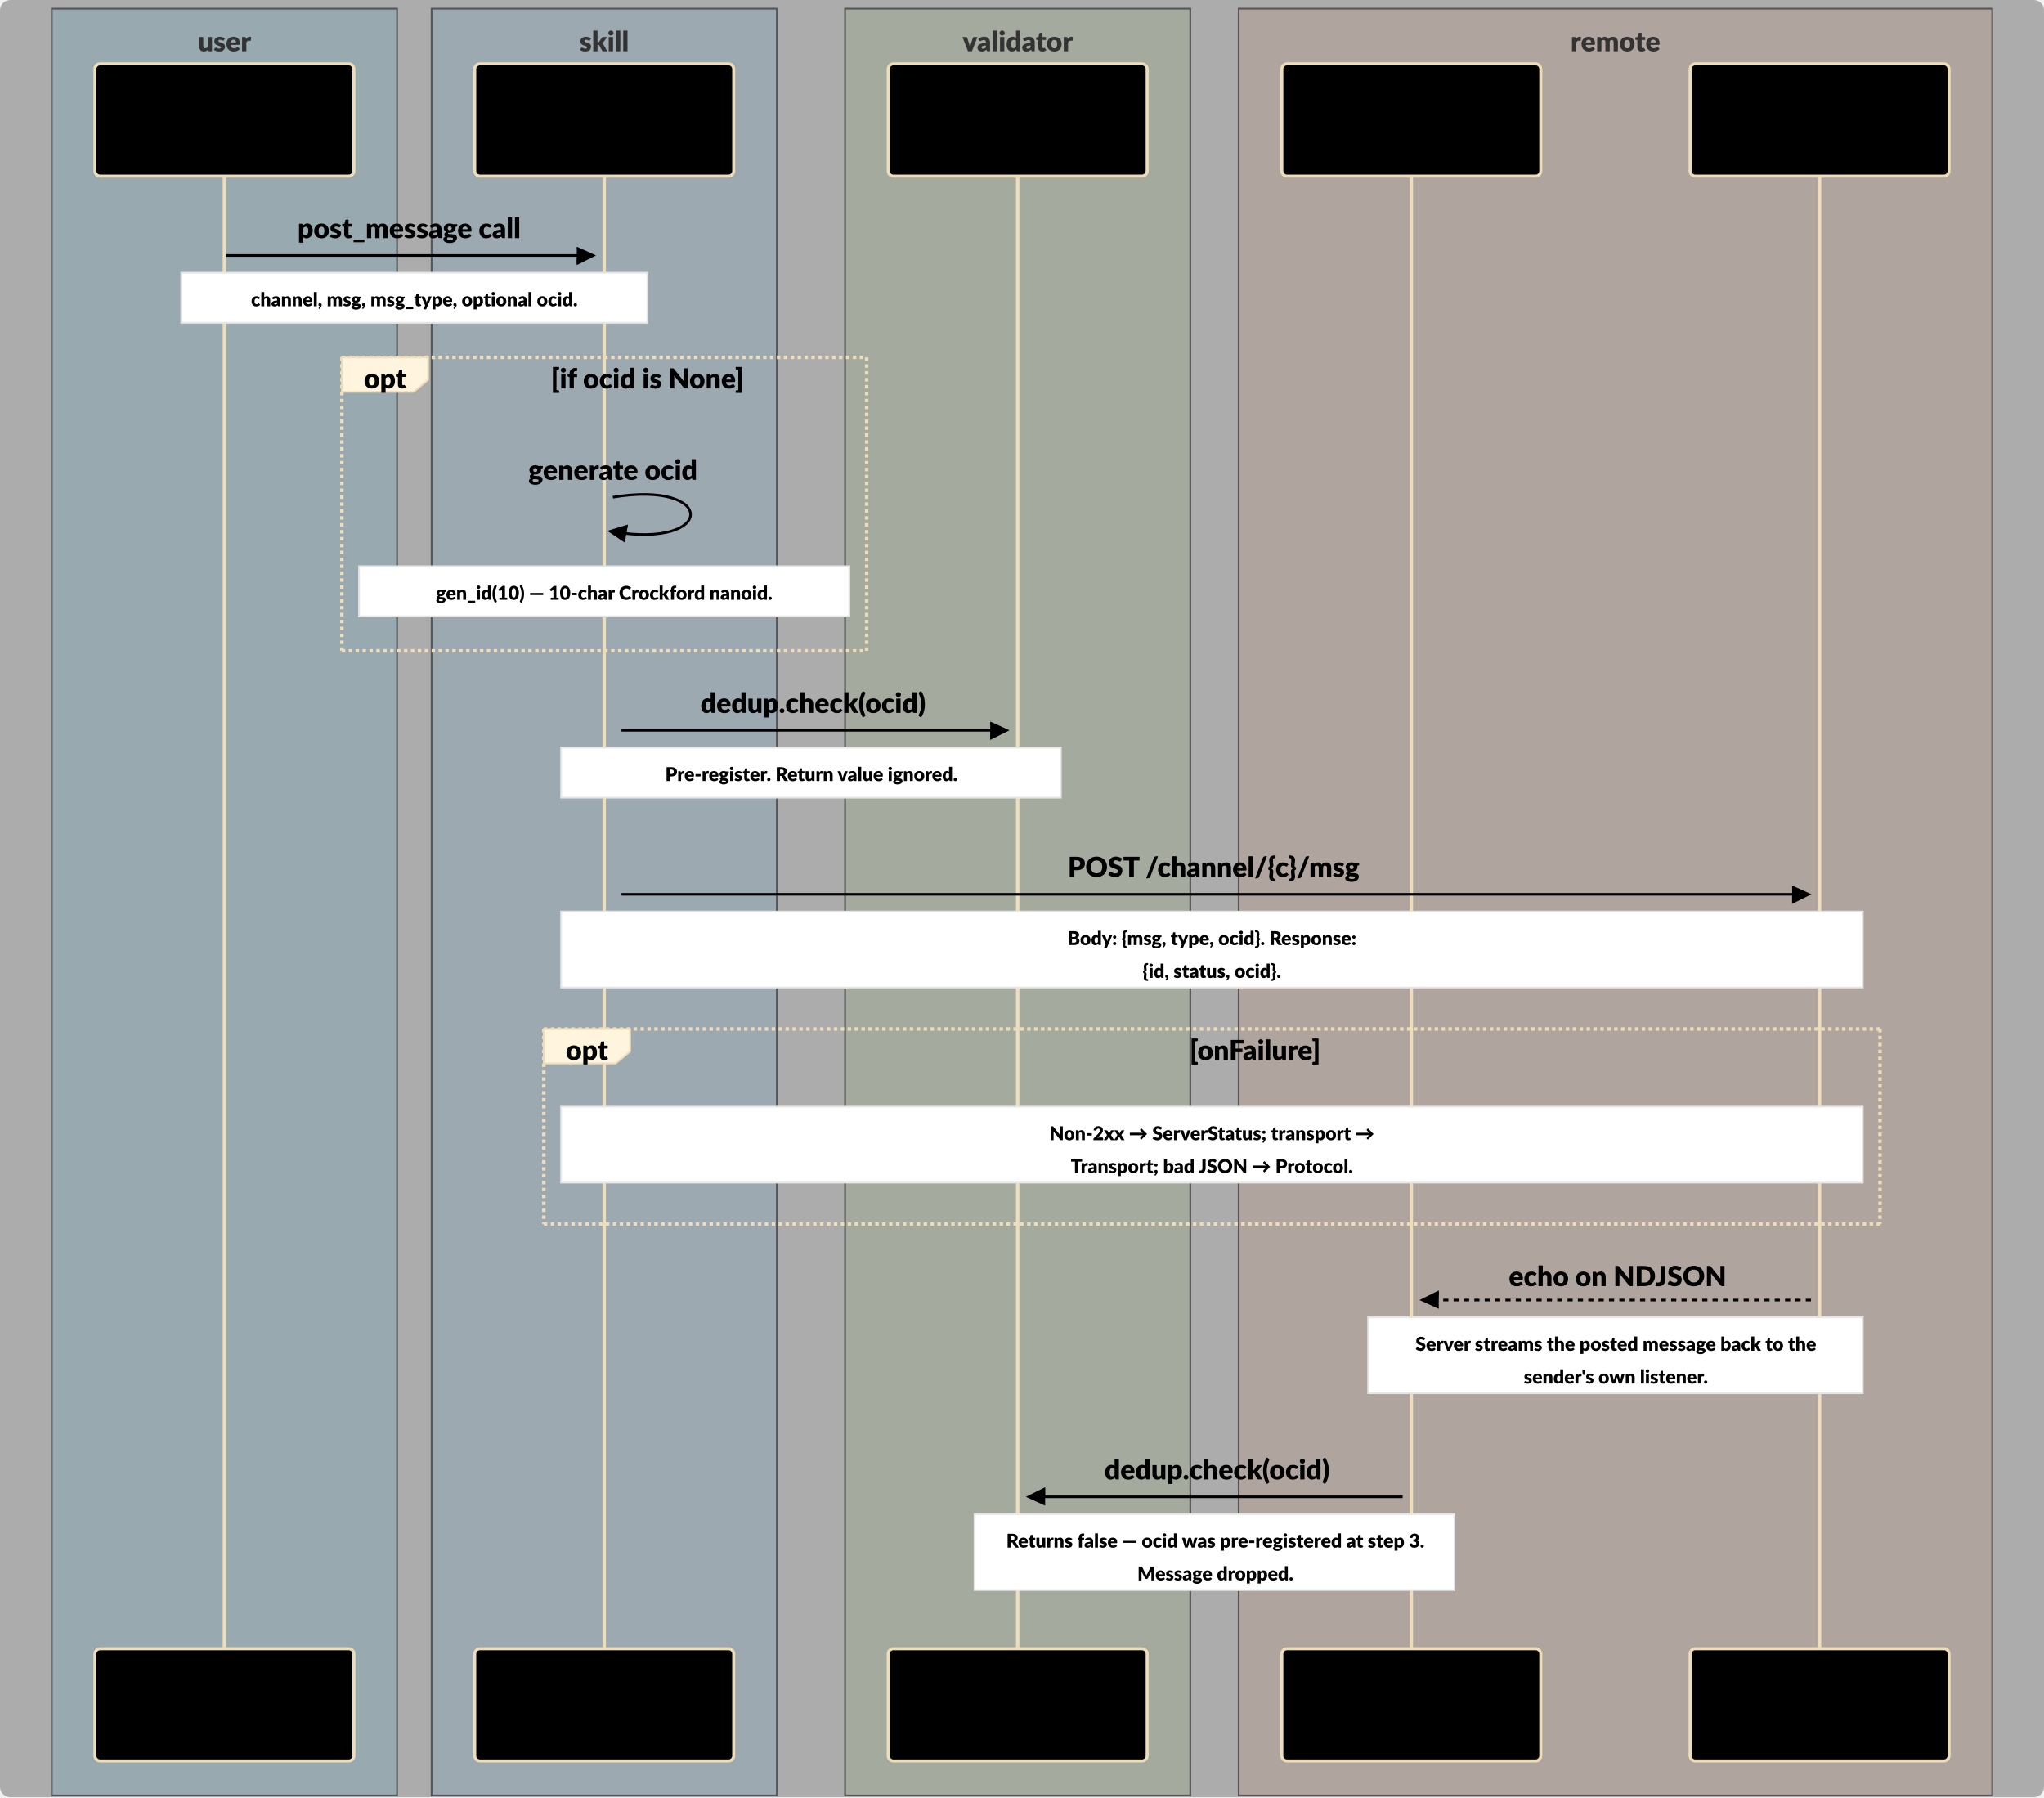
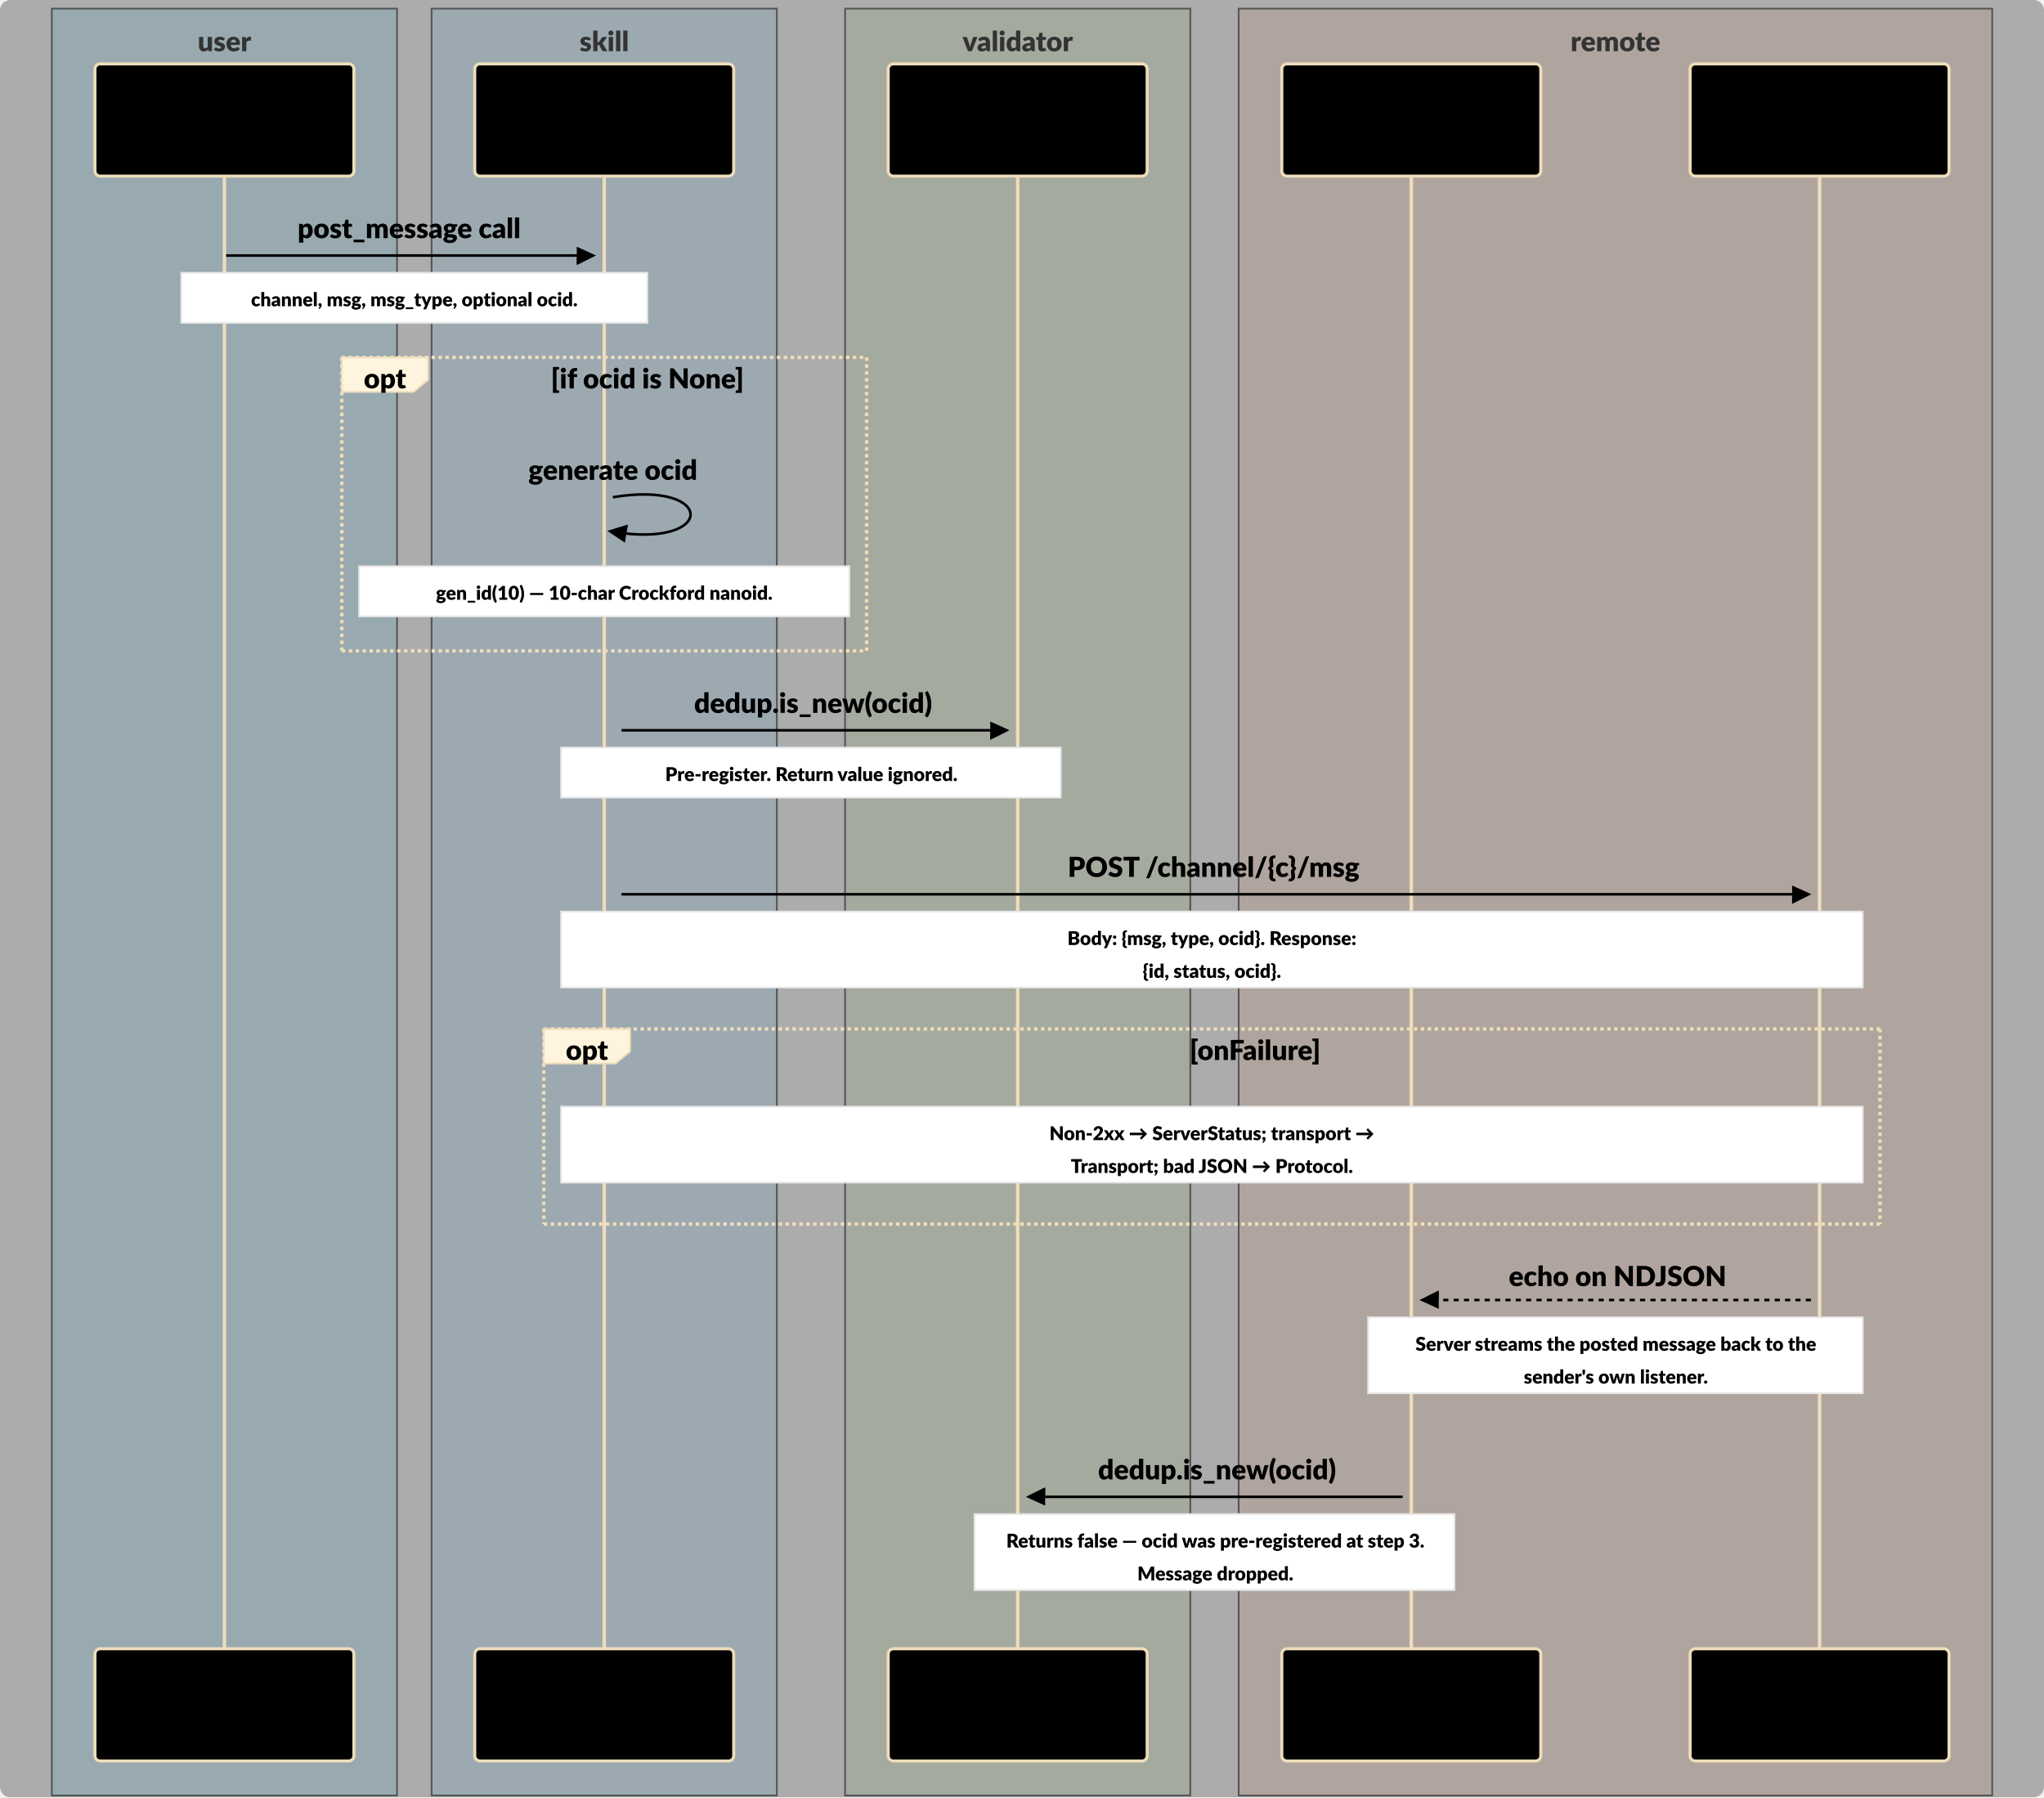
<svg xmlns="http://www.w3.org/2000/svg" id="diagram" width="1184" style="max-width: 1184px;" viewBox="-50 -10 1184 1041" role="graphics-document document" aria-roledescription="sequence">
  <rect x="-50" y="-10" width="1184" height="1041" rx="6" fill="rgba(127,127,127,0.6)" />
  <g>
    <rect x="667.5" y="-5" fill="rgba(201,130,80,0.15)" stroke="rgb(0,0,0, 0.5)" width="436.5" height="1035" class="rect" />
    <text x="885.75" y="13.5" dominant-baseline="central" alignment-baseline="central" class="text" style="text-anchor: middle; font-size: 16px; font-weight: 400;">
      <tspan x="885.75" dy="0">remote</tspan>
    </text>
  </g>
  <g>
    <rect x="439.5" y="-5" fill="rgba(127,163,88,0.15)" stroke="rgb(0,0,0, 0.5)" width="200" height="1035" class="rect" />
    <text x="539.5" y="13.5" dominant-baseline="central" alignment-baseline="central" class="text" style="text-anchor: middle; font-size: 16px; font-weight: 400;">
      <tspan x="539.5" dy="0">validator</tspan>
    </text>
  </g>
  <g>
    <rect x="200" y="-5" fill="rgba(78,158,210,0.15)" stroke="rgb(0,0,0, 0.5)" width="200" height="1035" class="rect" />
    <text x="300" y="13.5" dominant-baseline="central" alignment-baseline="central" class="text" style="text-anchor: middle; font-size: 16px; font-weight: 400;">
      <tspan x="300" dy="0">skill</tspan>
    </text>
  </g>
  <g>
    <rect x="-20" y="-5" fill="rgba(46,164,196,0.15)" stroke="rgb(0,0,0, 0.5)" width="200" height="1035" class="rect" />
    <text x="80" y="13.5" dominant-baseline="central" alignment-baseline="central" class="text" style="text-anchor: middle; font-size: 16px; font-weight: 400;">
      <tspan x="80" dy="0">user</tspan>
    </text>
  </g>
  <g>
    <rect x="929" y="945" fill="#eaeaea" stroke="#666" width="150" height="65" name="ARCH_xakvgft09j" rx="3" ry="3" class="actor actor-bottom" style="fill: url(#actor-grad-DredServer); stroke: oklch(53% 0.10 55); stroke-width: 1.75px;" />
    <text x="1004" y="977.5" dominant-baseline="central" alignment-baseline="central" class="actor actor-box" style="text-anchor: middle; font-size: 16px; font-weight: 400;; fill: #ffffff;">
      <tspan x="1004" dy="0">DredServer</tspan>
    </text>
  </g>
  <g>
    <rect x="692.5" y="945" fill="#eaeaea" stroke="#666" width="150" height="65" name="ARCH_afp408rkyz" rx="3" ry="3" class="actor actor-bottom" style="fill: url(#actor-grad-DredListener); stroke: oklch(53% 0.10 55); stroke-width: 1.75px;" />
    <text x="767.5" y="977.5" dominant-baseline="central" alignment-baseline="central" class="actor actor-box" style="text-anchor: middle; font-size: 16px; font-weight: 400;; fill: #ffffff;">
      <tspan x="767.5" dy="0">DredListener</tspan>
    </text>
  </g>
  <g>
    <rect x="464.5" y="945" fill="#eaeaea" stroke="#666" width="150" height="65" name="ARCH_xqjpk4fzdg" rx="3" ry="3" class="actor actor-bottom" style="fill: url(#actor-grad-Deduplicator); stroke: oklch(53% 0.10 130); stroke-width: 1.75px;" />
    <text x="539.5" y="977.5" dominant-baseline="central" alignment-baseline="central" class="actor actor-box" style="text-anchor: middle; font-size: 16px; font-weight: 400;; fill: #ffffff;">
      <tspan x="539.5" dy="0">Deduplicator</tspan>
    </text>
  </g>
  <g>
    <rect x="225" y="945" fill="#eaeaea" stroke="#666" width="150" height="65" name="ARCH_f8bv876rfx" rx="3" ry="3" class="actor actor-bottom" style="fill: url(#actor-grad-DredClient); stroke: oklch(53% 0.10 240); stroke-width: 1.75px;" />
    <text x="300" y="977.5" dominant-baseline="central" alignment-baseline="central" class="actor actor-box" style="text-anchor: middle; font-size: 16px; font-weight: 400;; fill: #ffffff;">
      <tspan x="300" dy="0">DredClient</tspan>
    </text>
  </g>
  <g>
    <rect x="5" y="945" fill="#eaeaea" stroke="#666" width="150" height="65" name="ARCH_zmxjxzc2yp" rx="3" ry="3" class="actor actor-bottom" style="fill: url(#actor-grad-dApp_Consumer); stroke: oklch(53% 0.10 220); stroke-width: 1.75px;" />
    <text x="80" y="977.5" dominant-baseline="central" alignment-baseline="central" class="actor actor-box" style="text-anchor: middle; font-size: 16px; font-weight: 400;; fill: #ffffff;">
      <tspan x="80" dy="0">dApp Consumer</tspan>
    </text>
  </g>
  <g>
    <line id="actor4" x1="1004" y1="92" x2="1004" y2="945" class="actor-line 200" stroke-width="0.5px" stroke="#999" name="ARCH_xakvgft09j" />
    <g id="root-4">
      <rect x="929" y="27" fill="#eaeaea" stroke="#666" width="150" height="65" name="ARCH_xakvgft09j" rx="3" ry="3" class="actor actor-top" style="fill: url(#actor-grad-DredServer); stroke: oklch(53% 0.10 55); stroke-width: 1.75px;" />
      <text x="1004" y="59.5" dominant-baseline="central" alignment-baseline="central" class="actor actor-box" style="text-anchor: middle; font-size: 16px; font-weight: 400;; fill: #ffffff;">
        <tspan x="1004" dy="0">DredServer</tspan>
      </text>
    </g>
  </g>
  <g>
    <line id="actor3" x1="767.5" y1="92" x2="767.5" y2="945" class="actor-line 200" stroke-width="0.5px" stroke="#999" name="ARCH_afp408rkyz" />
    <g id="root-3">
      <rect x="692.5" y="27" fill="#eaeaea" stroke="#666" width="150" height="65" name="ARCH_afp408rkyz" rx="3" ry="3" class="actor actor-top" style="fill: url(#actor-grad-DredListener); stroke: oklch(53% 0.10 55); stroke-width: 1.75px;" />
      <text x="767.5" y="59.5" dominant-baseline="central" alignment-baseline="central" class="actor actor-box" style="text-anchor: middle; font-size: 16px; font-weight: 400;; fill: #ffffff;">
        <tspan x="767.5" dy="0">DredListener</tspan>
      </text>
    </g>
  </g>
  <g>
    <line id="actor2" x1="539.5" y1="92" x2="539.5" y2="945" class="actor-line 200" stroke-width="0.5px" stroke="#999" name="ARCH_xqjpk4fzdg" />
    <g id="root-2">
      <rect x="464.5" y="27" fill="#eaeaea" stroke="#666" width="150" height="65" name="ARCH_xqjpk4fzdg" rx="3" ry="3" class="actor actor-top" style="fill: url(#actor-grad-Deduplicator); stroke: oklch(53% 0.10 130); stroke-width: 1.75px;" />
      <text x="539.5" y="59.5" dominant-baseline="central" alignment-baseline="central" class="actor actor-box" style="text-anchor: middle; font-size: 16px; font-weight: 400;; fill: #ffffff;">
        <tspan x="539.5" dy="0">Deduplicator</tspan>
      </text>
    </g>
  </g>
  <g>
    <line id="actor1" x1="300" y1="92" x2="300" y2="945" class="actor-line 200" stroke-width="0.5px" stroke="#999" name="ARCH_f8bv876rfx" />
    <g id="root-1">
      <rect x="225" y="27" fill="#eaeaea" stroke="#666" width="150" height="65" name="ARCH_f8bv876rfx" rx="3" ry="3" class="actor actor-top" style="fill: url(#actor-grad-DredClient); stroke: oklch(53% 0.10 240); stroke-width: 1.75px;" />
      <text x="300" y="59.5" dominant-baseline="central" alignment-baseline="central" class="actor actor-box" style="text-anchor: middle; font-size: 16px; font-weight: 400;; fill: #ffffff;">
        <tspan x="300" dy="0">DredClient</tspan>
      </text>
    </g>
  </g>
  <g>
    <line id="actor0" x1="80" y1="92" x2="80" y2="945" class="actor-line 200" stroke-width="0.5px" stroke="#999" name="ARCH_zmxjxzc2yp" />
    <g id="root-0">
      <rect x="5" y="27" fill="#eaeaea" stroke="#666" width="150" height="65" name="ARCH_zmxjxzc2yp" rx="3" ry="3" class="actor actor-top" style="fill: url(#actor-grad-dApp_Consumer); stroke: oklch(53% 0.10 220); stroke-width: 1.75px;" />
      <text x="80" y="59.5" dominant-baseline="central" alignment-baseline="central" class="actor actor-box" style="text-anchor: middle; font-size: 16px; font-weight: 400;; fill: #ffffff;">
        <tspan x="80" dy="0">dApp Consumer</tspan>
      </text>
    </g>
  </g>
  <style>#diagram{font-family:"Lato Black","Lato",sans-serif;font-size:14px;fill:#333;}@keyframes edge-animation-frame{from{stroke-dashoffset:0;}}@keyframes dash{to{stroke-dashoffset:0;}}#diagram .edge-animation-slow{stroke-dasharray:9,5!important;stroke-dashoffset:900;animation:dash 50s linear infinite;stroke-linecap:round;}#diagram .edge-animation-fast{stroke-dasharray:9,5!important;stroke-dashoffset:900;animation:dash 20s linear infinite;stroke-linecap:round;}#diagram .error-icon{fill:hsl(220.588, 100%, 98.333%);}#diagram .error-text{fill:rgb(8.5, 5.75, 0);stroke:rgb(8.5, 5.75, 0);}#diagram .edge-thickness-normal{stroke-width:1px;}#diagram .edge-thickness-thick{stroke-width:3.5px;}#diagram .edge-pattern-solid{stroke-dasharray:0;}#diagram .edge-thickness-invisible{stroke-width:0;fill:none;}#diagram .edge-pattern-dashed{stroke-dasharray:3;}#diagram .edge-pattern-dotted{stroke-dasharray:2;}#diagram .marker{fill:#0b0b0b;stroke:#0b0b0b;}#diagram .marker.cross{stroke:#0b0b0b;}#diagram svg{font-family:"Lato Black","Lato",sans-serif;font-size:14px;}#diagram p{margin:0;}#diagram .actor{stroke:hsl(40.588, 60%, 83.333%);fill:#fff4dd;}#diagram text.actor&gt;tspan{fill:#000000;stroke:none;}#diagram .actor-line{stroke:hsl(40.588, 60%, 83.333%);}#diagram .innerArc{stroke-width:1.5;stroke-dasharray:none;}#diagram .messageLine0{stroke-width:1.5;stroke-dasharray:none;stroke:#000000;}#diagram .messageLine1{stroke-width:1.5;stroke-dasharray:2,2;stroke:#000000;}#diagram #arrowhead path{fill:#000000;stroke:#000000;}#diagram .sequenceNumber{fill:#f4f4f4;}#diagram #sequencenumber{fill:#000000;}#diagram #crosshead path{fill:#000000;stroke:#000000;}#diagram .messageText{fill:#000000;stroke:none;}#diagram .labelBox{stroke:hsl(40.588, 60%, 83.333%);fill:#fff4dd;}#diagram .labelText,#diagram .labelText&gt;tspan{fill:#000000;stroke:none;}#diagram .loopText,#diagram .loopText&gt;tspan{fill:#000000;stroke:none;}#diagram .loopLine{stroke-width:2px;stroke-dasharray:2,2;stroke:hsl(40.588, 60%, 83.333%);fill:hsl(40.588, 60%, 83.333%);}#diagram .note{stroke:hsl(0, 0%, 90%);fill:#ffffff;}#diagram .noteText,#diagram .noteText&gt;tspan{fill:#000000;stroke:none;}#diagram .activation0{fill:hsl(-79.412, 100%, 93.333%);stroke:hsl(-79.412, 100%, 83.333%);}#diagram .activation1{fill:hsl(-79.412, 100%, 93.333%);stroke:hsl(-79.412, 100%, 83.333%);}#diagram .activation2{fill:hsl(-79.412, 100%, 93.333%);stroke:hsl(-79.412, 100%, 83.333%);}#diagram .actorPopupMenu{position:absolute;}#diagram .actorPopupMenuPanel{position:absolute;fill:#fff4dd;box-shadow:0px 8px 16px 0px rgba(0,0,0,0.2);filter:drop-shadow(3px 5px 2px rgb(0 0 0 / 0.4));}#diagram .actor-man line{stroke:hsl(40.588, 60%, 83.333%);fill:#fff4dd;}#diagram .actor-man circle,#diagram line{stroke:hsl(40.588, 60%, 83.333%);fill:#fff4dd;stroke-width:2px;}#diagram :root{--mermaid-font-family:"trebuchet ms",verdana,arial,sans-serif;}</style>
  <g />
  <defs>
    <linearGradient id="actor-grad-DredServer" x1="0%" y1="0%" x2="0%" y2="100%">
      <stop offset="0%" stop-color="oklch(76.9% 0.077 55)" />
      <stop offset="70%" stop-color="oklch(72.0% 0.093 55)" />
      <stop offset="100%" stop-color="oklch(39.8% 0.075 55)" />
    </linearGradient>
    <linearGradient id="actor-grad-DredListener" x1="0%" y1="0%" x2="0%" y2="100%">
      <stop offset="0%" stop-color="oklch(76.9% 0.077 55)" />
      <stop offset="70%" stop-color="oklch(72.0% 0.093 55)" />
      <stop offset="100%" stop-color="oklch(39.8% 0.075 55)" />
    </linearGradient>
    <linearGradient id="actor-grad-Deduplicator" x1="0%" y1="0%" x2="0%" y2="100%">
      <stop offset="0%" stop-color="oklch(76.9% 0.077 130)" />
      <stop offset="70%" stop-color="oklch(72.0% 0.093 130)" />
      <stop offset="100%" stop-color="oklch(39.8% 0.075 130)" />
    </linearGradient>
    <linearGradient id="actor-grad-DredClient" x1="0%" y1="0%" x2="0%" y2="100%">
      <stop offset="0%" stop-color="oklch(76.9% 0.077 240)" />
      <stop offset="70%" stop-color="oklch(72.0% 0.093 240)" />
      <stop offset="100%" stop-color="oklch(39.8% 0.075 240)" />
    </linearGradient>
    <linearGradient id="actor-grad-dApp_Consumer" x1="0%" y1="0%" x2="0%" y2="100%">
      <stop offset="0%" stop-color="oklch(76.9% 0.077 220)" />
      <stop offset="70%" stop-color="oklch(72.0% 0.093 220)" />
      <stop offset="100%" stop-color="oklch(39.8% 0.075 220)" />
    </linearGradient>
    <symbol id="computer" width="24" height="24">
      <path transform="scale(.5)" d="M2 2v13h20v-13h-20zm18 11h-16v-9h16v9zm-10.228 6l.466-1h3.524l.467 1h-4.457zm14.228 3h-24l2-6h2.104l-1.33 4h18.45l-1.297-4h2.073l2 6zm-5-10h-14v-7h14v7z" />
    </symbol>
  </defs>
  <defs>
    <symbol id="database" fill-rule="evenodd" clip-rule="evenodd">
      <path transform="scale(.5)" d="M12.258.001l.256.004.255.005.253.008.251.01.249.012.247.015.246.016.242.019.241.02.239.023.236.024.233.027.231.028.229.031.225.032.223.034.22.036.217.038.214.04.211.041.208.043.205.045.201.046.198.048.194.05.191.051.187.053.183.054.18.056.175.057.172.059.168.06.163.061.16.063.155.064.15.066.074.033.073.033.071.034.07.034.069.035.068.035.067.035.066.035.064.036.064.036.062.036.06.036.06.037.058.037.058.037.055.038.055.038.053.038.052.038.051.039.05.039.048.039.047.039.045.04.044.04.043.04.041.04.04.041.039.041.037.041.036.041.034.041.033.042.032.042.03.042.029.042.027.042.026.043.024.043.023.043.021.043.02.043.018.044.017.043.015.044.013.044.012.044.011.045.009.044.007.045.006.045.004.045.002.045.001.045v17l-.001.045-.002.045-.004.045-.006.045-.007.045-.009.044-.011.045-.012.044-.013.044-.015.044-.017.043-.018.044-.02.043-.021.043-.023.043-.024.043-.026.043-.027.042-.029.042-.03.042-.032.042-.033.042-.034.041-.036.041-.037.041-.039.041-.04.041-.041.04-.043.04-.044.04-.045.04-.047.039-.048.039-.05.039-.051.039-.052.038-.053.038-.055.038-.055.038-.058.037-.058.037-.06.037-.06.036-.062.036-.064.036-.064.036-.066.035-.067.035-.068.035-.069.035-.07.034-.071.034-.073.033-.074.033-.15.066-.155.064-.16.063-.163.061-.168.06-.172.059-.175.057-.18.056-.183.054-.187.053-.191.051-.194.05-.198.048-.201.046-.205.045-.208.043-.211.041-.214.04-.217.038-.22.036-.223.034-.225.032-.229.031-.231.028-.233.027-.236.024-.239.023-.241.02-.242.019-.246.016-.247.015-.249.012-.251.01-.253.008-.255.005-.256.004-.258.001-.258-.001-.256-.004-.255-.005-.253-.008-.251-.01-.249-.012-.247-.015-.245-.016-.243-.019-.241-.02-.238-.023-.236-.024-.234-.027-.231-.028-.228-.031-.226-.032-.223-.034-.22-.036-.217-.038-.214-.04-.211-.041-.208-.043-.204-.045-.201-.046-.198-.048-.195-.05-.19-.051-.187-.053-.184-.054-.179-.056-.176-.057-.172-.059-.167-.06-.164-.061-.159-.063-.155-.064-.151-.066-.074-.033-.072-.033-.072-.034-.07-.034-.069-.035-.068-.035-.067-.035-.066-.035-.064-.036-.063-.036-.062-.036-.061-.036-.06-.037-.058-.037-.057-.037-.056-.038-.055-.038-.053-.038-.052-.038-.051-.039-.049-.039-.049-.039-.046-.039-.046-.04-.044-.04-.043-.04-.041-.04-.04-.041-.039-.041-.037-.041-.036-.041-.034-.041-.033-.042-.032-.042-.03-.042-.029-.042-.027-.042-.026-.043-.024-.043-.023-.043-.021-.043-.02-.043-.018-.044-.017-.043-.015-.044-.013-.044-.012-.044-.011-.045-.009-.044-.007-.045-.006-.045-.004-.045-.002-.045-.001-.045v-17l.001-.045.002-.045.004-.045.006-.045.007-.045.009-.044.011-.045.012-.044.013-.044.015-.044.017-.043.018-.044.02-.043.021-.043.023-.043.024-.043.026-.043.027-.042.029-.042.03-.042.032-.042.033-.042.034-.041.036-.041.037-.041.039-.041.04-.041.041-.04.043-.04.044-.04.046-.04.046-.039.049-.039.049-.039.051-.039.052-.038.053-.038.055-.038.056-.038.057-.037.058-.037.06-.037.061-.036.062-.036.063-.036.064-.036.066-.035.067-.035.068-.035.069-.035.07-.034.072-.034.072-.033.074-.033.151-.066.155-.064.159-.063.164-.061.167-.06.172-.059.176-.057.179-.056.184-.054.187-.053.19-.051.195-.05.198-.048.201-.046.204-.045.208-.043.211-.041.214-.04.217-.038.22-.036.223-.034.226-.032.228-.031.231-.028.234-.027.236-.024.238-.023.241-.02.243-.019.245-.016.247-.015.249-.012.251-.01.253-.008.255-.005.256-.004.258-.001.258.001zm-9.258 20.499v.01l.001.021.003.021.004.022.005.021.006.022.007.022.009.023.01.022.011.023.012.023.013.023.015.023.016.024.017.023.018.024.019.024.021.024.022.025.023.024.024.025.052.049.056.05.061.051.066.051.07.051.075.051.079.052.084.052.088.052.092.052.097.052.102.051.105.052.11.052.114.051.119.051.123.051.127.05.131.05.135.05.139.048.144.049.147.047.152.047.155.047.16.045.163.045.167.043.171.043.176.041.178.041.183.039.187.039.19.037.194.035.197.035.202.033.204.031.209.03.212.029.216.027.219.025.222.024.226.021.23.02.233.018.236.016.24.015.243.012.246.01.249.008.253.005.256.004.259.001.26-.001.257-.004.254-.005.25-.008.247-.011.244-.012.241-.014.237-.016.233-.018.231-.021.226-.021.224-.024.22-.026.216-.027.212-.028.21-.031.205-.031.202-.034.198-.034.194-.036.191-.037.187-.039.183-.04.179-.04.175-.042.172-.043.168-.044.163-.045.16-.046.155-.046.152-.047.148-.048.143-.049.139-.049.136-.05.131-.05.126-.05.123-.051.118-.052.114-.051.11-.052.106-.052.101-.052.096-.052.092-.052.088-.053.083-.051.079-.052.074-.052.07-.051.065-.051.06-.051.056-.05.051-.05.023-.024.023-.025.021-.024.02-.024.019-.024.018-.024.017-.024.015-.023.014-.024.013-.023.012-.023.01-.023.01-.022.008-.022.006-.022.006-.022.004-.022.004-.021.001-.021.001-.021v-4.127l-.077.055-.08.053-.083.054-.085.053-.087.052-.09.052-.093.051-.095.05-.097.05-.1.049-.102.049-.105.048-.106.047-.109.047-.111.046-.114.045-.115.045-.118.044-.12.043-.122.042-.124.042-.126.041-.128.04-.13.04-.132.038-.134.038-.135.037-.138.037-.139.035-.142.035-.143.034-.144.033-.147.032-.148.031-.15.03-.151.03-.153.029-.154.027-.156.027-.158.026-.159.025-.161.024-.162.023-.163.022-.165.021-.166.02-.167.019-.169.018-.169.017-.171.016-.173.015-.173.014-.175.013-.175.012-.177.011-.178.01-.179.008-.179.008-.181.006-.182.005-.182.004-.184.003-.184.002h-.37l-.184-.002-.184-.003-.182-.004-.182-.005-.181-.006-.179-.008-.179-.008-.178-.01-.176-.011-.176-.012-.175-.013-.173-.014-.172-.015-.171-.016-.17-.017-.169-.018-.167-.019-.166-.02-.165-.021-.163-.022-.162-.023-.161-.024-.159-.025-.157-.026-.156-.027-.155-.027-.153-.029-.151-.03-.15-.03-.148-.031-.146-.032-.145-.033-.143-.034-.141-.035-.14-.035-.137-.037-.136-.037-.134-.038-.132-.038-.13-.04-.128-.04-.126-.041-.124-.042-.122-.042-.12-.044-.117-.043-.116-.045-.113-.045-.112-.046-.109-.047-.106-.047-.105-.048-.102-.049-.1-.049-.097-.05-.095-.05-.093-.052-.09-.051-.087-.052-.085-.053-.083-.054-.08-.054-.077-.054v4.127zm0-5.654v.011l.001.021.003.021.004.021.005.022.006.022.007.022.009.022.01.022.011.023.012.023.013.023.015.024.016.023.017.024.018.024.019.024.021.024.022.024.023.025.024.024.052.05.056.05.061.05.066.051.07.051.075.052.079.051.084.052.088.052.092.052.097.052.102.052.105.052.11.051.114.051.119.052.123.05.127.051.131.05.135.049.139.049.144.048.147.048.152.047.155.046.16.045.163.045.167.044.171.042.176.042.178.04.183.04.187.038.19.037.194.036.197.034.202.033.204.032.209.03.212.028.216.027.219.025.222.024.226.022.23.02.233.018.236.016.24.014.243.012.246.01.249.008.253.006.256.003.259.001.26-.001.257-.003.254-.006.25-.008.247-.01.244-.012.241-.015.237-.016.233-.018.231-.02.226-.022.224-.024.22-.025.216-.027.212-.029.21-.03.205-.032.202-.033.198-.035.194-.036.191-.037.187-.039.183-.039.179-.041.175-.042.172-.043.168-.044.163-.045.16-.045.155-.047.152-.047.148-.048.143-.048.139-.05.136-.049.131-.05.126-.051.123-.051.118-.051.114-.052.11-.052.106-.052.101-.052.096-.052.092-.052.088-.052.083-.052.079-.052.074-.051.07-.052.065-.051.06-.05.056-.051.051-.049.023-.025.023-.024.021-.025.02-.024.019-.024.018-.024.017-.024.015-.023.014-.023.013-.024.012-.022.01-.023.01-.023.008-.022.006-.022.006-.022.004-.021.004-.022.001-.021.001-.021v-4.139l-.077.054-.08.054-.083.054-.085.052-.087.053-.09.051-.093.051-.095.051-.097.05-.1.049-.102.049-.105.048-.106.047-.109.047-.111.046-.114.045-.115.044-.118.044-.12.044-.122.042-.124.042-.126.041-.128.04-.13.039-.132.039-.134.038-.135.037-.138.036-.139.036-.142.035-.143.033-.144.033-.147.033-.148.031-.15.03-.151.03-.153.028-.154.028-.156.027-.158.026-.159.025-.161.024-.162.023-.163.022-.165.021-.166.02-.167.019-.169.018-.169.017-.171.016-.173.015-.173.014-.175.013-.175.012-.177.011-.178.009-.179.009-.179.007-.181.007-.182.005-.182.004-.184.003-.184.002h-.37l-.184-.002-.184-.003-.182-.004-.182-.005-.181-.007-.179-.007-.179-.009-.178-.009-.176-.011-.176-.012-.175-.013-.173-.014-.172-.015-.171-.016-.17-.017-.169-.018-.167-.019-.166-.02-.165-.021-.163-.022-.162-.023-.161-.024-.159-.025-.157-.026-.156-.027-.155-.028-.153-.028-.151-.03-.15-.03-.148-.031-.146-.033-.145-.033-.143-.033-.141-.035-.14-.036-.137-.036-.136-.037-.134-.038-.132-.039-.13-.039-.128-.04-.126-.041-.124-.042-.122-.043-.12-.043-.117-.044-.116-.044-.113-.046-.112-.046-.109-.046-.106-.047-.105-.048-.102-.049-.1-.049-.097-.05-.095-.051-.093-.051-.09-.051-.087-.053-.085-.052-.083-.054-.08-.054-.077-.054v4.139zm0-5.666v.011l.001.02.003.022.004.021.005.022.006.021.007.022.009.023.01.022.011.023.012.023.013.023.015.023.016.024.017.024.018.023.019.024.021.025.022.024.023.024.024.025.052.05.056.05.061.05.066.051.07.051.075.052.079.051.084.052.088.052.092.052.097.052.102.052.105.051.11.052.114.051.119.051.123.051.127.05.131.05.135.05.139.049.144.048.147.048.152.047.155.046.16.045.163.045.167.043.171.043.176.042.178.04.183.04.187.038.19.037.194.036.197.034.202.033.204.032.209.03.212.028.216.027.219.025.222.024.226.021.23.02.233.018.236.017.24.014.243.012.246.01.249.008.253.006.256.003.259.001.26-.001.257-.003.254-.006.25-.008.247-.01.244-.013.241-.014.237-.016.233-.018.231-.02.226-.022.224-.024.22-.025.216-.027.212-.029.21-.03.205-.032.202-.033.198-.035.194-.036.191-.037.187-.039.183-.039.179-.041.175-.042.172-.043.168-.044.163-.045.16-.045.155-.047.152-.047.148-.048.143-.049.139-.049.136-.049.131-.051.126-.05.123-.051.118-.052.114-.051.11-.052.106-.052.101-.052.096-.052.092-.052.088-.052.083-.052.079-.052.074-.052.07-.051.065-.051.06-.051.056-.05.051-.049.023-.025.023-.025.021-.024.02-.024.019-.024.018-.024.017-.024.015-.023.014-.024.013-.023.012-.023.01-.022.01-.023.008-.022.006-.022.006-.022.004-.022.004-.021.001-.021.001-.021v-4.153l-.077.054-.08.054-.083.053-.085.053-.087.053-.09.051-.093.051-.095.051-.097.05-.1.049-.102.048-.105.048-.106.048-.109.046-.111.046-.114.046-.115.044-.118.044-.12.043-.122.043-.124.042-.126.041-.128.04-.13.039-.132.039-.134.038-.135.037-.138.036-.139.036-.142.034-.143.034-.144.033-.147.032-.148.032-.15.03-.151.03-.153.028-.154.028-.156.027-.158.026-.159.024-.161.024-.162.023-.163.023-.165.021-.166.02-.167.019-.169.018-.169.017-.171.016-.173.015-.173.014-.175.013-.175.012-.177.01-.178.01-.179.009-.179.007-.181.006-.182.006-.182.004-.184.003-.184.001-.185.001-.185-.001-.184-.001-.184-.003-.182-.004-.182-.006-.181-.006-.179-.007-.179-.009-.178-.01-.176-.01-.176-.012-.175-.013-.173-.014-.172-.015-.171-.016-.17-.017-.169-.018-.167-.019-.166-.02-.165-.021-.163-.023-.162-.023-.161-.024-.159-.024-.157-.026-.156-.027-.155-.028-.153-.028-.151-.03-.15-.03-.148-.032-.146-.032-.145-.033-.143-.034-.141-.034-.14-.036-.137-.036-.136-.037-.134-.038-.132-.039-.13-.039-.128-.041-.126-.041-.124-.041-.122-.043-.12-.043-.117-.044-.116-.044-.113-.046-.112-.046-.109-.046-.106-.048-.105-.048-.102-.048-.1-.05-.097-.049-.095-.051-.093-.051-.09-.052-.087-.052-.085-.053-.083-.053-.08-.054-.077-.054v4.153zm8.74-8.179l-.257.004-.254.005-.25.008-.247.011-.244.012-.241.014-.237.016-.233.018-.231.021-.226.022-.224.023-.22.026-.216.027-.212.028-.21.031-.205.032-.202.033-.198.034-.194.036-.191.038-.187.038-.183.04-.179.041-.175.042-.172.043-.168.043-.163.045-.16.046-.155.046-.152.048-.148.048-.143.048-.139.049-.136.05-.131.05-.126.051-.123.051-.118.051-.114.052-.11.052-.106.052-.101.052-.096.052-.092.052-.088.052-.083.052-.079.052-.074.051-.07.052-.065.051-.06.05-.056.05-.051.05-.023.025-.023.024-.021.024-.02.025-.019.024-.018.024-.017.023-.015.024-.014.023-.013.023-.012.023-.01.023-.01.022-.008.022-.006.023-.006.021-.004.022-.004.021-.001.021-.001.021.001.021.001.021.004.021.004.022.006.021.006.023.008.022.01.022.01.023.012.023.013.023.014.023.015.024.017.023.018.024.019.024.02.025.021.024.023.024.023.025.051.05.056.05.06.05.065.051.07.052.074.051.079.052.083.052.088.052.092.052.096.052.101.052.106.052.11.052.114.052.118.051.123.051.126.051.131.05.136.05.139.049.143.048.148.048.152.048.155.046.16.046.163.045.168.043.172.043.175.042.179.041.183.04.187.038.191.038.194.036.198.034.202.033.205.032.21.031.212.028.216.027.22.026.224.023.226.022.231.021.233.018.237.016.241.014.244.012.247.011.25.008.254.005.257.004.26.001.26-.001.257-.004.254-.005.25-.008.247-.011.244-.012.241-.014.237-.016.233-.018.231-.021.226-.022.224-.023.22-.026.216-.027.212-.028.21-.031.205-.032.202-.033.198-.034.194-.036.191-.038.187-.038.183-.04.179-.041.175-.042.172-.043.168-.043.163-.045.16-.046.155-.046.152-.048.148-.048.143-.048.139-.049.136-.05.131-.05.126-.051.123-.051.118-.051.114-.052.11-.052.106-.052.101-.052.096-.052.092-.052.088-.052.083-.052.079-.052.074-.051.07-.052.065-.051.06-.05.056-.05.051-.05.023-.025.023-.024.021-.024.02-.025.019-.024.018-.024.017-.023.015-.024.014-.023.013-.023.012-.023.01-.023.01-.022.008-.022.006-.023.006-.021.004-.022.004-.021.001-.021.001-.021-.001-.021-.001-.021-.004-.021-.004-.022-.006-.021-.006-.023-.008-.022-.01-.022-.01-.023-.012-.023-.013-.023-.014-.023-.015-.024-.017-.023-.018-.024-.019-.024-.02-.025-.021-.024-.023-.024-.023-.025-.051-.05-.056-.05-.06-.05-.065-.051-.07-.052-.074-.051-.079-.052-.083-.052-.088-.052-.092-.052-.096-.052-.101-.052-.106-.052-.11-.052-.114-.052-.118-.051-.123-.051-.126-.051-.131-.05-.136-.05-.139-.049-.143-.048-.148-.048-.152-.048-.155-.046-.16-.046-.163-.045-.168-.043-.172-.043-.175-.042-.179-.041-.183-.04-.187-.038-.191-.038-.194-.036-.198-.034-.202-.033-.205-.032-.21-.031-.212-.028-.216-.027-.22-.026-.224-.023-.226-.022-.231-.021-.233-.018-.237-.016-.241-.014-.244-.012-.247-.011-.25-.008-.254-.005-.257-.004-.26-.001-.26.001z" />
    </symbol>
  </defs>
  <defs>
    <symbol id="clock" width="24" height="24">
      <path transform="scale(.5)" d="M12 2c5.514 0 10 4.486 10 10s-4.486 10-10 10-10-4.486-10-10 4.486-10 10-10zm0-2c-6.627 0-12 5.373-12 12s5.373 12 12 12 12-5.373 12-12-5.373-12-12-12zm5.848 12.459c.202.038.202.333.001.372-1.907.361-6.045 1.111-6.547 1.111-.719 0-1.301-.582-1.301-1.301 0-.512.77-5.447 1.125-7.445.034-.192.312-.181.343.014l.985 6.238 5.394 1.011z" />
    </symbol>
  </defs>
  <defs>
    <marker id="arrowhead" refX="7.9" refY="5" markerUnits="userSpaceOnUse" markerWidth="12" markerHeight="12" orient="auto-start-reverse">
      <path d="M -1 0 L 10 5 L 0 10 z" />
    </marker>
  </defs>
  <defs>
    <marker id="crosshead" markerWidth="15" markerHeight="8" orient="auto" refX="4" refY="4.5">
      <path fill="none" stroke="#000000" stroke-width="1pt" d="M 1,2 L 6,7 M 6,2 L 1,7" style="stroke-dasharray: 0, 0;" />
    </marker>
  </defs>
  <defs>
    <marker id="filled-head" refX="15.5" refY="7" markerWidth="20" markerHeight="28" orient="auto">
      <path d="M 18,7 L9,13 L14,7 L9,1 Z" />
    </marker>
  </defs>
  <defs>
    <marker id="sequencenumber" refX="15" refY="15" markerWidth="60" markerHeight="40" orient="auto">
      <circle cx="15" cy="15" r="6" />
    </marker>
  </defs>
  <defs>
    <marker id="solidTopArrowHead" refX="7.9" refY="7.25" markerUnits="userSpaceOnUse" markerWidth="12" markerHeight="12" orient="auto-start-reverse">
      <path d="M 0 0 L 10 8 L 0 8 z" />
    </marker>
  </defs>
  <defs>
    <marker id="solidBottomArrowHead" refX="7.9" refY="0.75" markerUnits="userSpaceOnUse" markerWidth="12" markerHeight="12" orient="auto-start-reverse">
      <path d="M 0 0 L 10 0 L 0 8 z" />
    </marker>
  </defs>
  <defs>
    <marker id="stickTopArrowHead" refX="7.5" refY="7" markerUnits="userSpaceOnUse" markerWidth="12" markerHeight="12" orient="auto-start-reverse">
      <path d="M 0 0 L 7 7" stroke="black" stroke-width="1.5" fill="none" />
    </marker>
  </defs>
  <defs>
    <marker id="stickBottomArrowHead" refX="7.5" refY="0" markerUnits="userSpaceOnUse" markerWidth="12" markerHeight="12" orient="auto-start-reverse">
      <path d="M 0 7 L 7 0" stroke="black" stroke-width="1.5" fill="none" />
    </marker>
  </defs>
  <g />
  <g>
    <rect x="55" y="148" fill="#EDF2AE" stroke="#666" width="270" height="29" class="note" />
    <text x="190" y="153" text-anchor="middle" dominant-baseline="middle" alignment-baseline="middle" class="noteText" dy="1em" style="font-size: 11px; font-weight: 400;">
      <tspan x="190">channel, msg, msg_type, optional ocid.</tspan>
    </text>
  </g>
  <g />
  <g>
    <rect x="158" y="318" fill="#EDF2AE" stroke="#666" width="284" height="29" class="note" />
    <text x="300" y="323" text-anchor="middle" dominant-baseline="middle" alignment-baseline="middle" class="noteText" dy="1em" style="font-size: 11px; font-weight: 400;">
      <tspan x="300">gen_id(10) — 10-char Crockford nanoid.</tspan>
    </text>
  </g>
  <g>
    <line x1="148" y1="197" x2="452" y2="197" class="loopLine" />
    <line x1="452" y1="197" x2="452" y2="367" class="loopLine" />
    <line x1="148" y1="367" x2="452" y2="367" class="loopLine" />
    <line x1="148" y1="197" x2="148" y2="367" class="loopLine" />
    <polygon points="148,197 198,197 198,210 189.6,217 148,217" class="labelBox" />
    <text x="173" y="210" text-anchor="middle" dominant-baseline="middle" alignment-baseline="middle" class="labelText" style="font-size: 16px; font-weight: 400;">opt</text>
    <text x="325" y="215" text-anchor="middle" class="loopText" style="font-size: 16px; font-weight: 400;">
      <tspan x="325">[if ocid is None]</tspan>
    </text>
  </g>
  <g />
  <g>
    <rect x="275" y="423" fill="#EDF2AE" stroke="#666" width="289.5" height="29" class="note" />
    <text x="420" y="428" text-anchor="middle" dominant-baseline="middle" alignment-baseline="middle" class="noteText" dy="1em" style="font-size: 11px; font-weight: 400;">
      <tspan x="420">Pre-register. Return value ignored.</tspan>
    </text>
  </g>
  <g />
  <g>
    <rect x="275" y="518" fill="#EDF2AE" stroke="#666" width="754" height="44" class="note" />
    <text x="652" y="523" text-anchor="middle" dominant-baseline="middle" alignment-baseline="middle" class="noteText" dy="1em" style="font-size: 11px; font-weight: 400;">
      <tspan x="652">Body: {msg, type, ocid}. Response:</tspan>
    </text>
    <text x="652" y="542" text-anchor="middle" dominant-baseline="middle" alignment-baseline="middle" class="noteText" dy="1em" style="font-size: 11px; font-weight: 400;">
      <tspan x="652">{id, status, ocid}.</tspan>
    </text>
  </g>
  <g>
    <rect x="275" y="631" fill="#EDF2AE" stroke="#666" width="754" height="44" class="note" />
    <text x="652" y="636" text-anchor="middle" dominant-baseline="middle" alignment-baseline="middle" class="noteText" dy="1em" style="font-size: 11px; font-weight: 400;">
      <tspan x="652">Non-2xx → ServerStatus; transport →</tspan>
    </text>
    <text x="652" y="655" text-anchor="middle" dominant-baseline="middle" alignment-baseline="middle" class="noteText" dy="1em" style="font-size: 11px; font-weight: 400;">
      <tspan x="652">Transport; bad JSON → Protocol.</tspan>
    </text>
  </g>
  <g>
    <line x1="265" y1="586" x2="1039" y2="586" class="loopLine" />
    <line x1="1039" y1="586" x2="1039" y2="699" class="loopLine" />
    <line x1="265" y1="699" x2="1039" y2="699" class="loopLine" />
    <line x1="265" y1="586" x2="265" y2="699" class="loopLine" />
    <polygon points="265,586 315,586 315,599 306.6,606 265,606" class="labelBox" />
    <text x="290" y="599" text-anchor="middle" dominant-baseline="middle" alignment-baseline="middle" class="labelText" style="font-size: 16px; font-weight: 400;">opt</text>
    <text x="677" y="604" text-anchor="middle" class="loopText" style="font-size: 16px; font-weight: 400;">
      <tspan x="677">[onFailure]</tspan>
    </text>
  </g>
  <g />
  <g>
    <rect x="742.5" y="753" fill="#EDF2AE" stroke="#666" width="286.5" height="44" class="note" />
    <text x="886" y="758" text-anchor="middle" dominant-baseline="middle" alignment-baseline="middle" class="noteText" dy="1em" style="font-size: 11px; font-weight: 400;">
      <tspan x="886">Server streams the posted message back to the</tspan>
    </text>
    <text x="886" y="777" text-anchor="middle" dominant-baseline="middle" alignment-baseline="middle" class="noteText" dy="1em" style="font-size: 11px; font-weight: 400;">
      <tspan x="886">sender's own listener.</tspan>
    </text>
  </g>
  <g />
  <g>
    <rect x="514.5" y="867" fill="#EDF2AE" stroke="#666" width="278" height="44" class="note" />
    <text x="654" y="872" text-anchor="middle" dominant-baseline="middle" alignment-baseline="middle" class="noteText" dy="1em" style="font-size: 11px; font-weight: 400;">
      <tspan x="654">Returns false — ocid was pre-registered at step 3.</tspan>
    </text>
    <text x="654" y="891" text-anchor="middle" dominant-baseline="middle" alignment-baseline="middle" class="noteText" dy="1em" style="font-size: 11px; font-weight: 400;">
      <tspan x="654">Message dropped.</tspan>
    </text>
  </g>
  <text x="187" y="107" text-anchor="middle" dominant-baseline="middle" alignment-baseline="middle" class="messageText" dy="1em" style="font-size: 16px; font-weight: 400;">post_message call</text>
  <line x1="81" y1="138" x2="292" y2="138" class="messageLine0" stroke-width="2" stroke="none" marker-end="url(#arrowhead)" style="fill: none;" />
  <text x="305" y="247" text-anchor="middle" dominant-baseline="middle" alignment-baseline="middle" class="messageText" dy="1em" style="font-size: 16px; font-weight: 400;">generate ocid</text>
  <path d="M 305,278 C 365,268 365,308 305,298" class="messageLine0" stroke-width="2" stroke="none" marker-end="url(#arrowhead)" style="fill: none;" />
-   <text x="421" y="382" text-anchor="middle" dominant-baseline="middle" alignment-baseline="middle" class="messageText" dy="1em" style="font-size: 16px; font-weight: 400;">dedup.check(ocid)</text>
+   <text x="421" y="382" text-anchor="middle" dominant-baseline="middle" alignment-baseline="middle" class="messageText" dy="1em" style="font-size: 16px; font-weight: 400;">dedup.is_new(ocid)</text>
  <line x1="310" y1="413" x2="531.5" y2="413" class="messageLine0" stroke-width="2" stroke="none" marker-end="url(#arrowhead)" style="fill: none;" />
  <text x="653" y="477" text-anchor="middle" dominant-baseline="middle" alignment-baseline="middle" class="messageText" dy="1em" style="font-size: 16px; font-weight: 400;">POST /channel/{c}/msg</text>
  <line x1="310" y1="508" x2="996" y2="508" class="messageLine0" stroke-width="2" stroke="none" marker-end="url(#arrowhead)" style="fill: none;" />
  <text x="887" y="714" text-anchor="middle" dominant-baseline="middle" alignment-baseline="middle" class="messageText" dy="1em" style="font-size: 16px; font-weight: 400;">echo on NDJSON</text>
  <line x1="999" y1="743" x2="775.5" y2="743" class="messageLine1" stroke-width="2" stroke="none" marker-end="url(#arrowhead)" style="stroke-dasharray: 3, 3; fill: none;" />
-   <text x="655" y="826" text-anchor="middle" dominant-baseline="middle" alignment-baseline="middle" class="messageText" dy="1em" style="font-size: 16px; font-weight: 400;">dedup.check(ocid)</text>
+   <text x="655" y="826" text-anchor="middle" dominant-baseline="middle" alignment-baseline="middle" class="messageText" dy="1em" style="font-size: 16px; font-weight: 400;">dedup.is_new(ocid)</text>
  <line x1="762.5" y1="857" x2="547.5" y2="857" class="messageLine0" stroke-width="2" stroke="none" marker-end="url(#arrowhead)" style="fill: none;" />
</svg>
